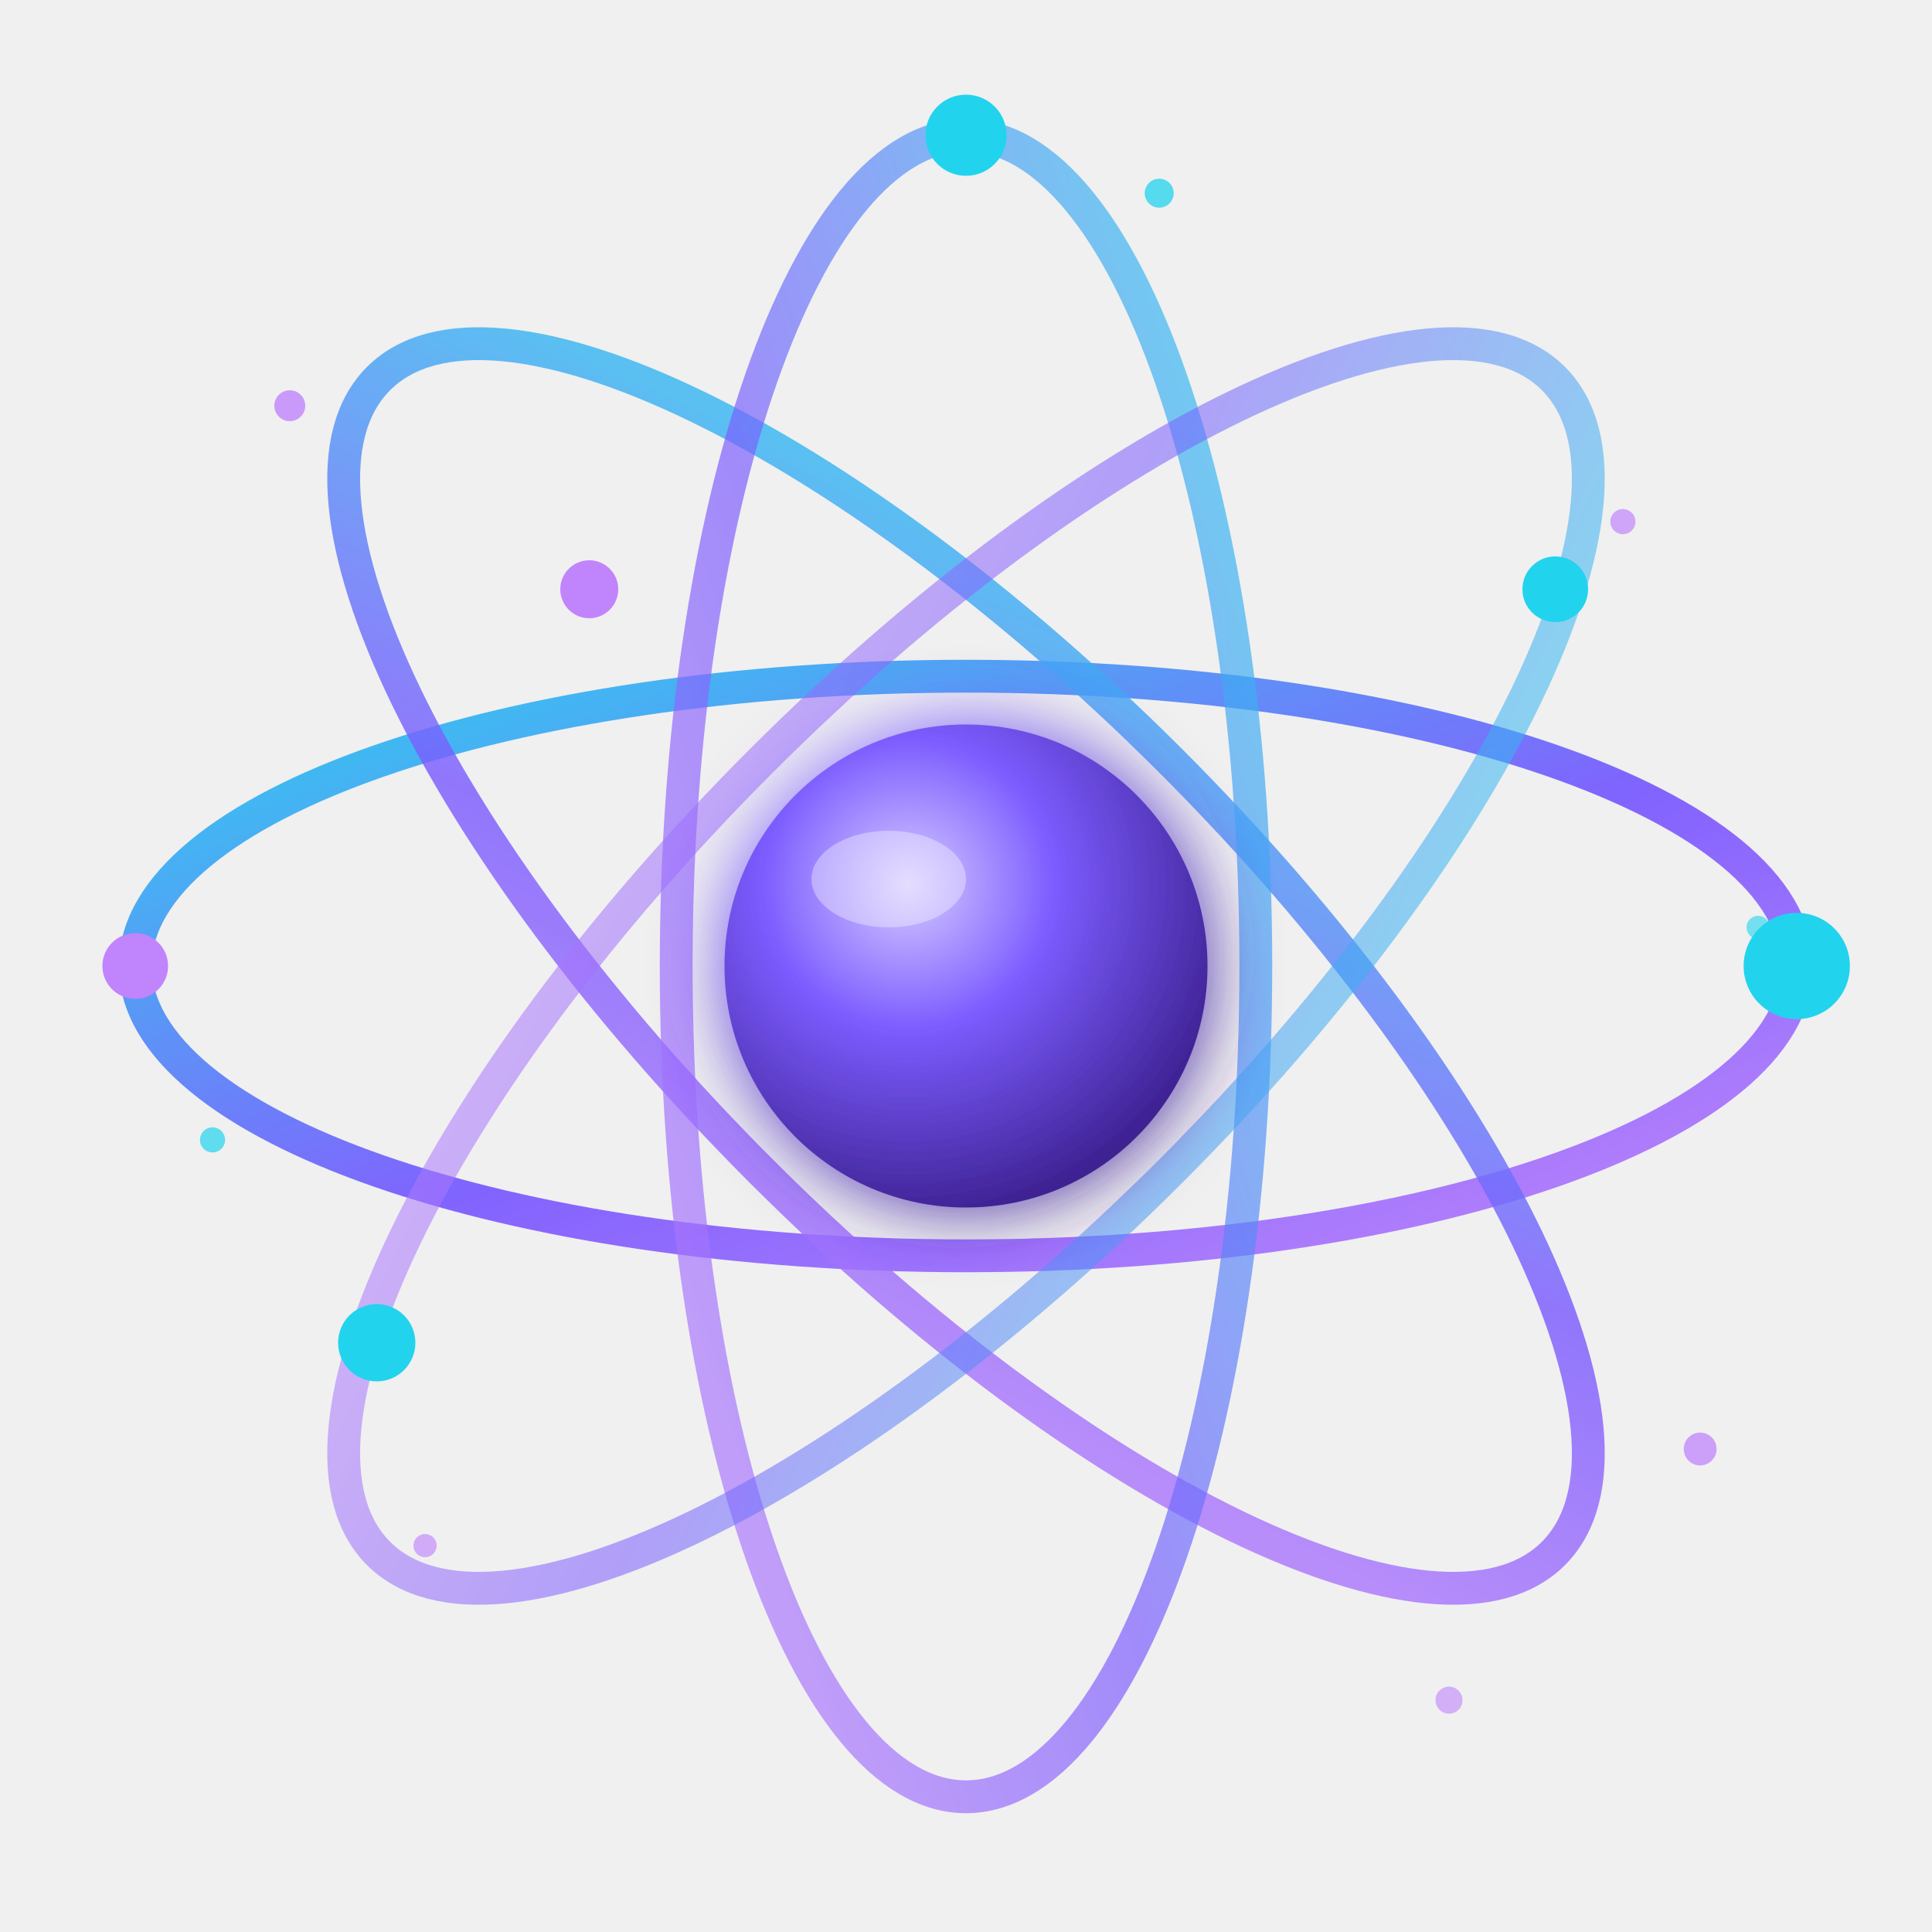
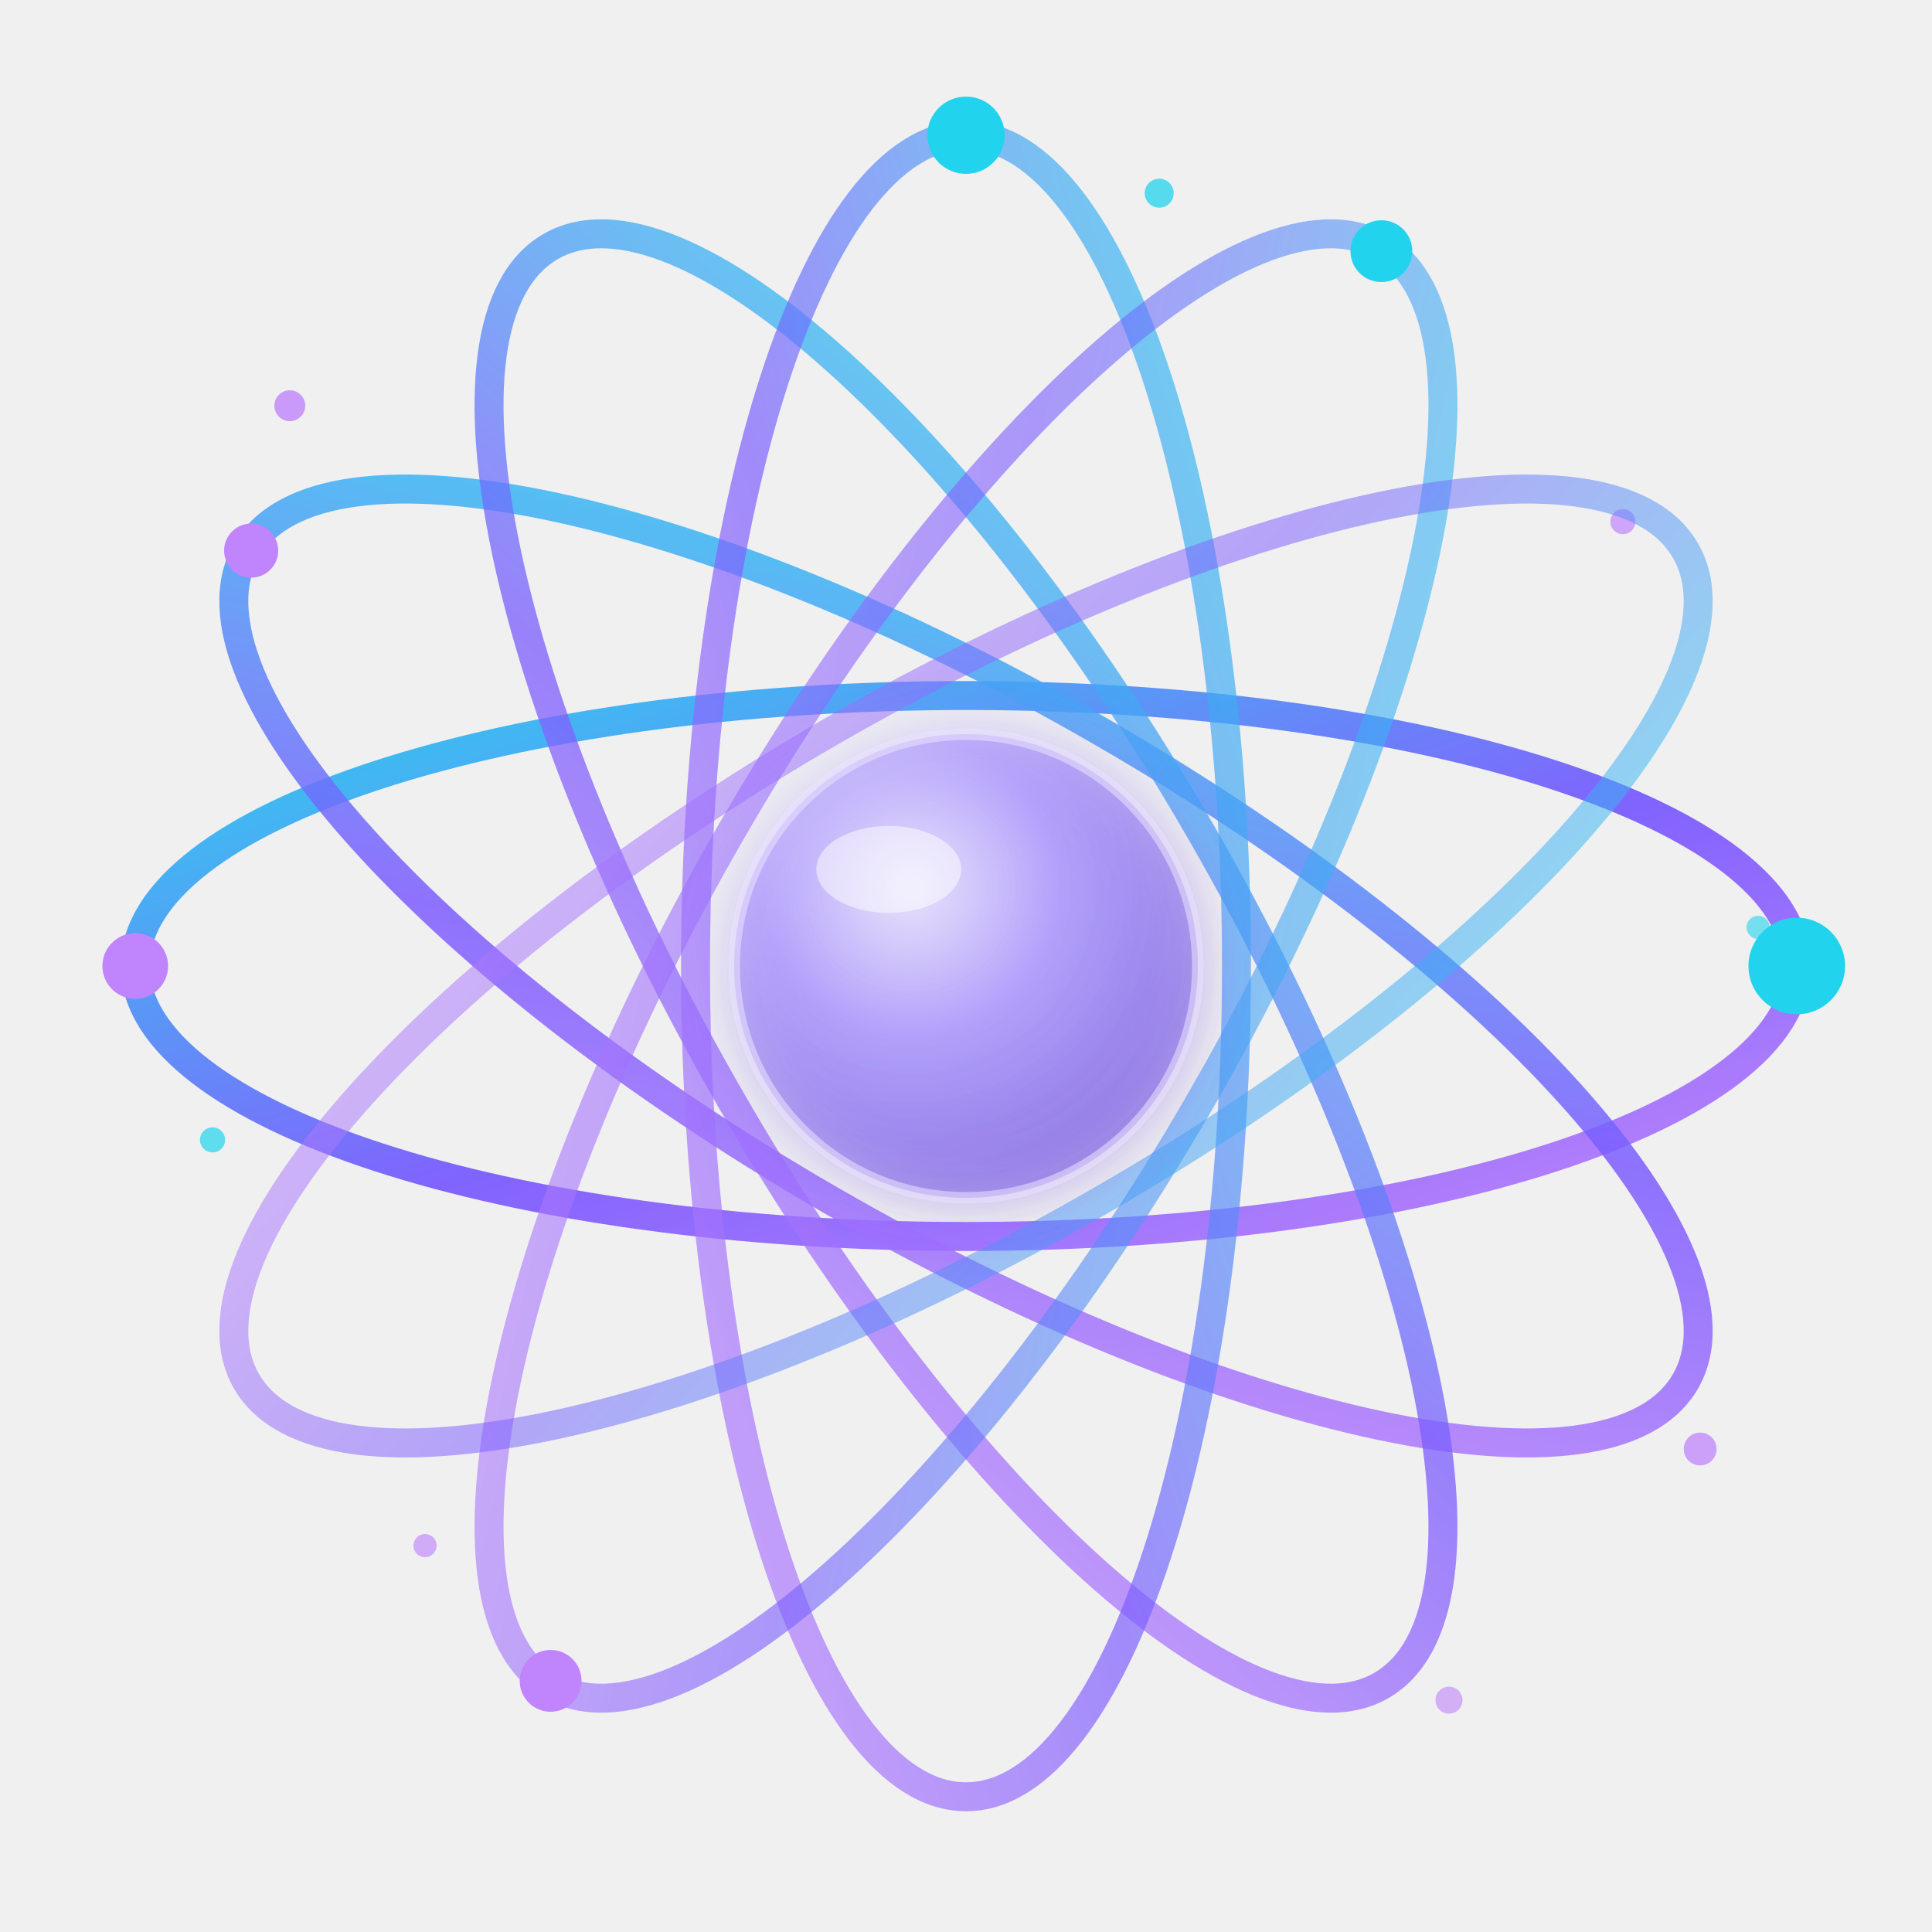
<svg xmlns="http://www.w3.org/2000/svg" viewBox="0 0 200 200" width="200" height="200" role="img" aria-label="Nexa">
  <defs>
    <radialGradient id="nexaSphere" cx="38%" cy="33%" r="72%">
-       <stop offset="0%" stop-color="#D6CCFF" />
-       <stop offset="42%" stop-color="#7C5CFF" />
-       <stop offset="100%" stop-color="#3A1E8C" />
+       <stop offset="0%" stop-color="#EAE4FF" />
+       <stop offset="45%" stop-color="#9E86FF" />
+       <stop offset="100%" stop-color="#6D4BE0" />
    </radialGradient>
    <linearGradient id="nexaOrbit" x1="0" y1="0" x2="1" y2="1">
      <stop offset="0%" stop-color="#22D3EE" />
      <stop offset="55%" stop-color="#7C5CFF" />
      <stop offset="100%" stop-color="#C084FC" />
    </linearGradient>
    <filter id="nexaGlow" x="-60%" y="-60%" width="220%" height="220%">
-       <feGaussianBlur stdDeviation="3.5" result="b" />
+       <feGaussianBlur stdDeviation="3" result="b" />
      <feMerge>
        <feMergeNode in="b" />
        <feMergeNode in="SourceGraphic" />
      </feMerge>
    </filter>
  </defs>
  <g fill="#C084FC">
    <circle cx="30" cy="42" r="1.6" opacity="0.8" />
    <circle cx="168" cy="54" r="1.3" opacity="0.7" />
    <circle cx="176" cy="150" r="1.7" opacity="0.75" />
    <circle cx="44" cy="160" r="1.2" opacity="0.65" />
    <circle cx="150" cy="176" r="1.4" opacity="0.6" />
  </g>
  <g fill="#22D3EE">
    <circle cx="22" cy="118" r="1.3" opacity="0.7" />
    <circle cx="120" cy="20" r="1.5" opacity="0.75" />
    <circle cx="182" cy="96" r="1.2" opacity="0.6" />
  </g>
-   <g fill="none" stroke="url(#nexaOrbit)" stroke-width="3.4" stroke-linecap="round">
-     <ellipse cx="100" cy="100" rx="86" ry="30" transform="rotate(0 100 100)" opacity="0.95" />
-     <ellipse cx="100" cy="100" rx="86" ry="30" transform="rotate(45 100 100)" opacity="0.82" />
-     <ellipse cx="100" cy="100" rx="86" ry="30" transform="rotate(90 100 100)" opacity="0.68" />
-     <ellipse cx="100" cy="100" rx="86" ry="30" transform="rotate(135 100 100)" opacity="0.55" />
+   <g fill="none" stroke="url(#nexaOrbit)" stroke-width="3" stroke-linecap="round">
+     <ellipse cx="100" cy="100" rx="86" ry="28" transform="rotate(0 100 100)" opacity="0.95" />
+     <ellipse cx="100" cy="100" rx="86" ry="28" transform="rotate(30 100 100)" opacity="0.85" />
+     <ellipse cx="100" cy="100" rx="86" ry="28" transform="rotate(60 100 100)" opacity="0.75" />
+     <ellipse cx="100" cy="100" rx="86" ry="28" transform="rotate(90 100 100)" opacity="0.68" />
+     <ellipse cx="100" cy="100" rx="86" ry="28" transform="rotate(120 100 100)" opacity="0.6" />
+     <ellipse cx="100" cy="100" rx="86" ry="28" transform="rotate(150 100 100)" opacity="0.52" />
  </g>
  <g fill="#22D3EE">
-     <circle cx="186" cy="100" r="5.5" />
-     <circle cx="100" cy="14" r="4.2" />
-     <circle cx="39" cy="139" r="4" />
-     <circle cx="161" cy="61" r="3.4" />
+     <circle cx="186" cy="100" r="5" />
+     <circle cx="100" cy="14" r="4" />
+     <circle cx="143" cy="26" r="3.2" />
  </g>
  <g fill="#C084FC">
    <circle cx="14" cy="100" r="3.4" />
-     <circle cx="61" cy="61" r="3" />
+     <circle cx="57" cy="174" r="3.2" />
+     <circle cx="26" cy="57" r="2.8" />
  </g>
-   <circle cx="100" cy="100" r="25" fill="url(#nexaSphere)" filter="url(#nexaGlow)" />
-   <ellipse cx="92" cy="91" rx="8" ry="5" fill="#FFFFFF" opacity="0.35" />
+   <circle cx="100" cy="100" r="24" fill="url(#nexaSphere)" fill-opacity="0.5" filter="url(#nexaGlow)" />
+   <circle cx="100" cy="100" r="24" fill="none" stroke="#EAE4FF" stroke-width="1.2" stroke-opacity="0.55" />
+   <ellipse cx="92" cy="90" rx="7.5" ry="4.5" fill="#FFFFFF" opacity="0.5" />
</svg>
